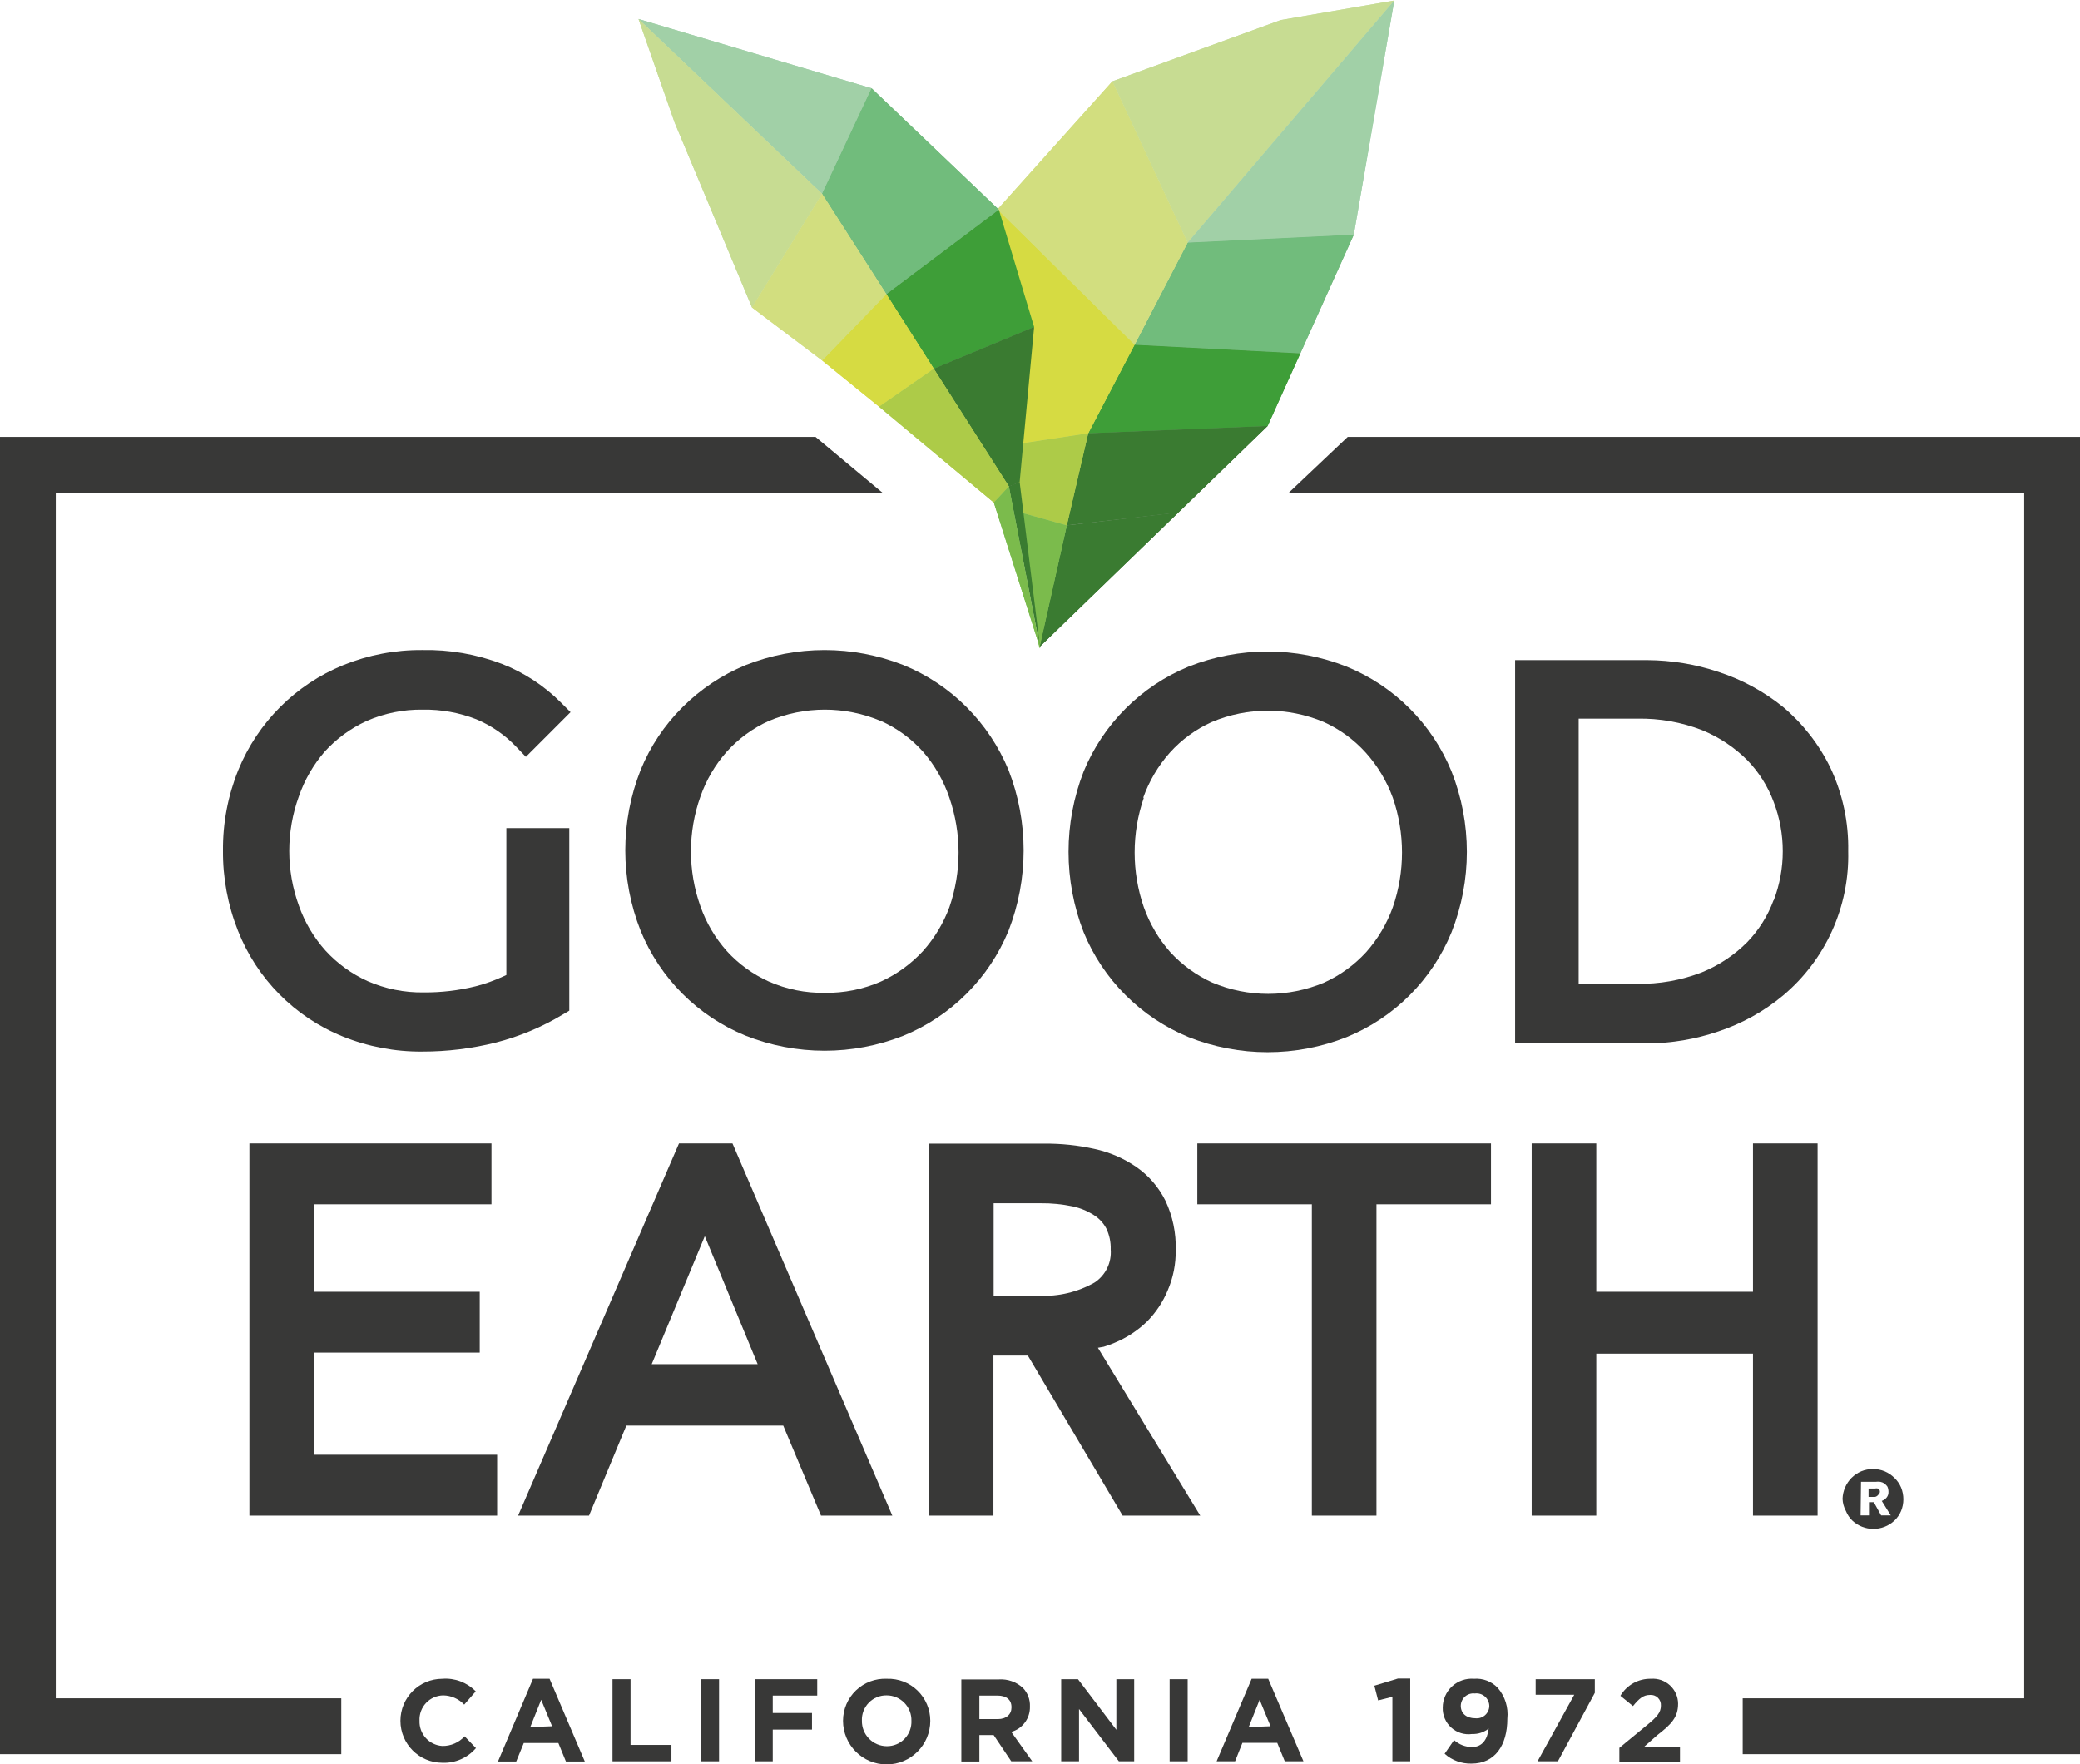
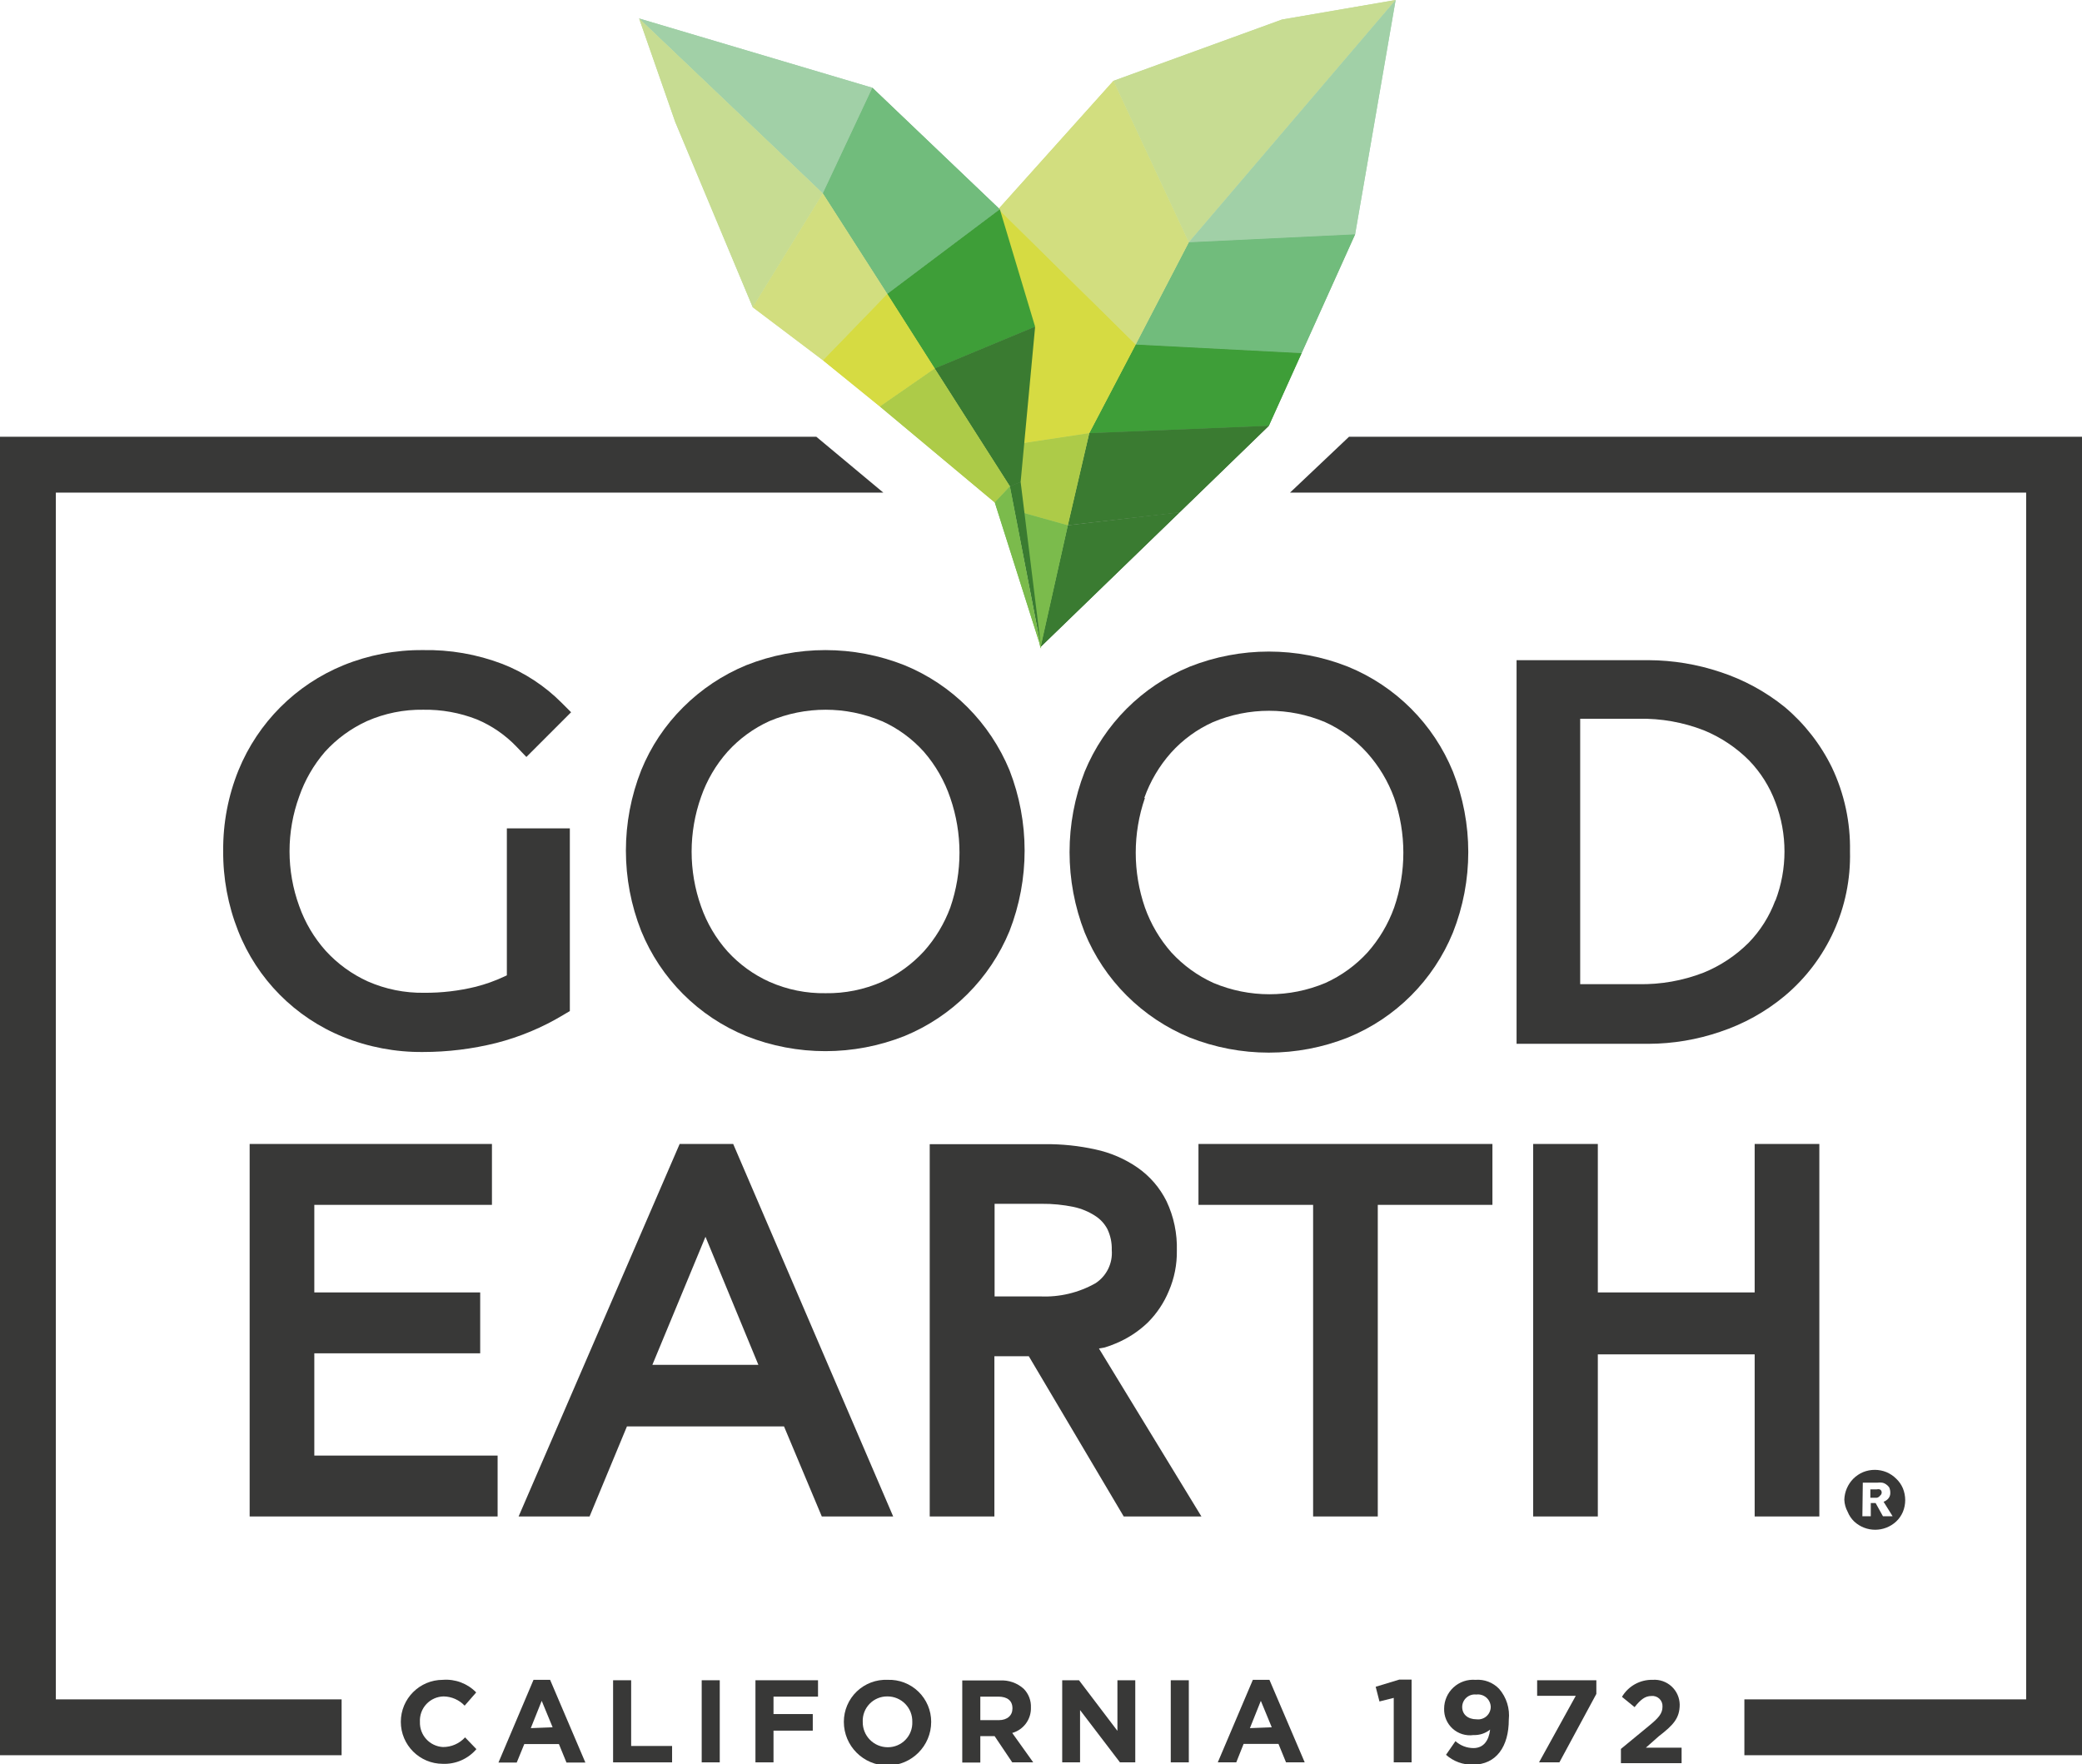
- <svg xmlns="http://www.w3.org/2000/svg" height="291.145" viewBox="0 0 99.16 84" width="343.471">
+ <svg xmlns="http://www.w3.org/2000/svg" viewBox="0 0 99.16 84">
  <path d="m49.37 28.85.32-.01" fill="#4ba646" />
  <path d="m53.03 3.85 3.59 7.69 9.85-11.54-5.41.93z" fill="#c1daa0" />
  <path d="m56.62 11.54 9.85-11.54-1.93 11.16z" fill="#a3d2b1" />
  <path d="m56.62 11.54-2.53 4.87 7.9.41 2.55-5.66z" fill="#78ae80" />
  <path d="m54.09 16.41-6.54-6.45 5.48-6.11 3.59 7.69z" fill="#cadb8c" />
  <path d="m54.09 16.41 7.9.41-1.56 3.46-8.55.35z" fill="#468a41" />
  <path d="m54.09 16.41-6.54-6.45 1.69 5.59-.54 5.56 3.18-.48z" fill="#cad74e" />
  <path d="m51.88 20.63-1.02 4.38 5.32-.61 4.25-4.12z" fill="#3b6733" />
  <path d="m50.86 25.02-2.11-.59-.19-1.49.14-1.83 3.18-.48z" fill="#a5c852" />
  <path d="m50.86 25.02-1.3 5.79 6.62-6.41z" fill="#3b6733" />
  <path d="m50.86 25.02-2.11-.59.8 6.45z" fill="#76ba56" />
  <path d="m30.44.88 11.11 3.3-2.36 5.03z" fill="#a3d2b1" />
  <path d="m39.19 9.21 2.36-5.03 6.07 5.79-5.36 4.03z" fill="#78ae80" />
  <path d="m42.26 14 5.36-4.03 1.68 5.59-4.78 1.99z" fill="#468a41" />
  <path d="m44.52 17.55 4.78-1.99-.69 7.39-.51.21z" fill="#3b6733" />
  <path d="m48.1 23.16.51-.21.96 7.78z" fill="#3b6733" />
  <path d="m30.44.88 1.72 4.93 3.69 8.82 3.34-5.42z" fill="#c1daa0" />
  <path d="m39.19 9.21-3.34 5.42 3.35 2.53 3.06-3.16z" fill="#cadb8c" />
  <path d="m42.26 14-3.06 3.16 2.71 2.2 2.61-1.81z" fill="#cad74e" />
  <path d="m44.52 17.55-2.61 1.81 5.47 4.57.72-.77z" fill="#a5c852" />
  <path d="m48.1 23.16-.72.77 2.21 6.96z" fill="#76ba56" />
  <path d="m49.37 28.85.32-.01" fill="#4faf3e" />
  <path d="m53.03 3.85 3.59 7.69 9.85-11.54-5.41.93z" fill="#c7dc92" />
  <path d="m56.62 11.54 9.85-11.54-1.93 11.16z" fill="#a1d0a7" />
  <path d="m56.62 11.54-2.53 4.87 7.9.41 2.55-5.66z" fill="#71bc7c" />
  <path d="m54.09 16.41-6.54-6.45 5.48-6.11 3.59 7.69z" fill="#d2de7f" />
  <path d="m54.09 16.41 7.9.41-1.56 3.46-8.55.35z" fill="#3e9e38" />
  <path d="m54.09 16.41-6.54-6.45 1.69 5.59-.54 5.56 3.18-.48z" fill="#d6db42" />
  <path d="m51.88 20.63-1.02 4.38 5.32-.61 4.25-4.12z" fill="#3a7b31" />
  <path d="m50.86 25.02-2.11-.59-.19-1.49.14-1.83 3.18-.48z" fill="#adcb48" />
  <path d="m50.86 25.02-1.3 5.79 6.62-6.41z" fill="#3a7b31" />
  <path d="m50.86 25.02-2.11-.59.8 6.45z" fill="#7bbb4c" />
  <path d="m30.44.88 11.11 3.3-2.36 5.03z" fill="#a1d0a7" />
  <path d="m39.19 9.21 2.36-5.03 6.07 5.79-5.36 4.03z" fill="#71bc7c" />
  <path d="m42.26 14 5.36-4.03 1.68 5.59-4.78 1.99z" fill="#3e9e38" />
  <path d="m44.52 17.55 4.78-1.99-.69 7.39-.51.21z" fill="#3a7b31" />
  <path d="m48.1 23.16.51-.21.96 7.78z" fill="#3a7b31" />
  <path d="m30.44.88 1.72 4.93 3.69 8.82 3.34-5.42z" fill="#c7dc92" />
  <path d="m39.19 9.21-3.34 5.42 3.35 2.53 3.06-3.16z" fill="#d2de7f" />
  <path d="m42.26 14-3.06 3.16 2.71 2.2 2.61-1.81z" fill="#d6db42" />
  <path d="m44.52 17.55-2.61 1.81 5.47 4.57.72-.77z" fill="#adcb48" />
  <path d="m48.1 23.16-.72.77 2.21 6.96z" fill="#7bbb4c" />
  <g fill="#383837">
    <path d="m88 72a1.33 1.33 0 0 0 .31.46 1.47 1.47 0 0 0 2 0 1.36 1.36 0 0 0 .32-.46 1.47 1.47 0 0 0 .11-.56 1.51 1.51 0 0 0 -.11-.56 1.36 1.36 0 0 0 -.32-.46 1.49 1.49 0 0 0 -.46-.31 1.48 1.48 0 0 0 -1.12 0 1.49 1.49 0 0 0 -.46.31 1.49 1.49 0 0 0 -.43 1 1.31 1.31 0 0 0 .16.58zm.72-1.39h.69a.91.91 0 0 1 .23 0 .46.46 0 0 1 .19.08.54.54 0 0 1 .15.15.62.62 0 0 1 .05.25.4.4 0 0 1 -.09.27.53.53 0 0 1 -.23.16l.43.69h-.46l-.35-.63h-.23v.63h-.4z" />
    <path d="m89.54 71.23a.19.19 0 0 0 .08-.15.16.16 0 0 0 -.09-.15.28.28 0 0 0 -.15 0h-.3v.4h.3a.25.25 0 0 0 .16-.1z" />
    <path d="m21.09 83.2a1.16 1.16 0 0 1 -1.09-1.2 1.15 1.15 0 0 1 1.13-1.21 1.41 1.41 0 0 1 1 .44l.55-.63a2 2 0 0 0 -1.59-.6 2 2 0 0 0 -2 2 2 2 0 0 0 2 2 2 2 0 0 0 1.6-.7l-.54-.56a1.41 1.41 0 0 1 -1.06.46z" />
    <path d="m25.41 80-1.67 3.94h.87l.36-.88h1.65l.36.88h.9l-1.68-3.94zm-.13 2.3.52-1.3.52 1.26z" />
    <path d="m30.06 80.02h-.86v3.91h2.81v-.78h-1.95z" />
    <path d="m33.42 80.02h.86v3.91h-.86z" />
    <path d="m35.98 83.93h.86v-1.51h1.87v-.79h-1.87v-.83h2.12v-.78h-2.98z" />
    <path d="m42.28 80a2 2 0 0 0 -2.09 2 2.08 2.08 0 0 0 4.16 0 2 2 0 0 0 -2.07-2zm1.17 2a1.16 1.16 0 0 1 -1.17 1.21 1.19 1.19 0 0 1 -1.19-1.21 1.16 1.16 0 0 1 1.18-1.21 1.18 1.18 0 0 1 1.18 1.21z" />
    <path d="m49.1 81.32a1.2 1.2 0 0 0 -.34-.89 1.55 1.55 0 0 0 -1.14-.4h-1.79v3.91h.86v-1.26h.68l.84 1.25h1l-1-1.4a1.22 1.22 0 0 0 .89-1.21zm-.88.05c0 .32-.24.55-.65.55h-.88v-1.12h.86c.42 0 .67.19.67.55z" />
    <path d="m53.22 82.43-1.83-2.41h-.8v3.91h.85v-2.49l1.9 2.49h.73v-3.91h-.85z" />
    <path d="m55.76 80.02h.86v3.91h-.86z" />
    <path d="m59.67 80-1.67 3.93h.88l.35-.88h1.66l.36.88h.89l-1.68-3.93zm-.14 2.3.52-1.3.52 1.26z" />
    <path d="m65.52 80.33.18.7.68-.17v3.07h.85v-3.94h-.59z" />
    <path d="m70.27 80a1.38 1.38 0 0 0 -1.49 1.37 1.23 1.23 0 0 0 1.4 1.26 1.19 1.19 0 0 0 .79-.26c-.06.52-.31.88-.79.88a1.28 1.28 0 0 1 -.86-.33l-.45.65a1.85 1.85 0 0 0 1.28.47c1.12 0 1.71-.87 1.71-2.14a1.93 1.93 0 0 0 -.46-1.47 1.41 1.41 0 0 0 -1.13-.43zm.73 1.3a.6.6 0 0 1 -.67.58c-.43 0-.69-.24-.69-.59a.6.6 0 0 1 .67-.59.61.61 0 0 1 .69.6z" />
    <path d="m73.21 80.76h1.84l-1.75 3.17h.97l1.76-3.26v-.65h-2.82z" />
    <path d="m79 82.69c.69-.53 1-.86 1-1.51a1.2 1.2 0 0 0 -1.29-1.18 1.65 1.65 0 0 0 -1.46.81l.6.49c.29-.36.5-.53.8-.53a.48.48 0 0 1 .53.51c0 .33-.19.54-.68.94l-1.3 1.07v.68h2.89v-.74h-1.7z" />
    <path d="m15.48 35.8a6.16 6.16 0 0 1 2-1.46 6.42 6.42 0 0 1 2.68-.54 6.71 6.71 0 0 1 2.55.46 5.62 5.62 0 0 1 1.9 1.31l.46.48 2.13-2.13-.46-.46a8.21 8.21 0 0 0 -2.81-1.84 10.08 10.08 0 0 0 -3.8-.66 9.81 9.81 0 0 0 -3.77.72 9.13 9.13 0 0 0 -5 5 10 10 0 0 0 -.73 3.83 10.14 10.14 0 0 0 .71 3.82 9 9 0 0 0 5 5.05 9.89 9.89 0 0 0 3.8.72 14.4 14.4 0 0 0 3.5-.43 11.9 11.9 0 0 0 3.18-1.33l.32-.19v-8.7h-3v7l-.13.06a7.64 7.64 0 0 1 -1.34.48 10 10 0 0 1 -2.47.29 6.42 6.42 0 0 1 -2.68-.54 6.17 6.17 0 0 1 -2-1.45 6.4 6.4 0 0 1 -1.27-2.14 7.63 7.63 0 0 1 0-5.22 6.54 6.54 0 0 1 1.23-2.13z" />
    <path d="m35.54 31.68a9.23 9.23 0 0 0 -3 2 9 9 0 0 0 -2 3 10.41 10.41 0 0 0 0 7.66 9.13 9.13 0 0 0 5 5 10.23 10.23 0 0 0 7.54 0 9.19 9.19 0 0 0 5-5 10.55 10.55 0 0 0 0-7.66 9.28 9.28 0 0 0 -2-3 9.13 9.13 0 0 0 -3-2 10.23 10.23 0 0 0 -7.54 0zm6.46 2.66a6 6 0 0 1 2 1.46 6.54 6.54 0 0 1 1.26 2.2 8 8 0 0 1 0 5.22 6.55 6.55 0 0 1 -1.26 2.09 6.28 6.28 0 0 1 -2 1.45 6.42 6.42 0 0 1 -2.68.54 6.34 6.34 0 0 1 -2.67-.54 6.07 6.07 0 0 1 -2-1.45 6.38 6.38 0 0 1 -1.26-2.14 7.79 7.79 0 0 1 0-5.22 6.42 6.42 0 0 1 1.26-2.15 6.06 6.06 0 0 1 2-1.46 6.87 6.87 0 0 1 5.34 0z" />
    <path d="m53.66 47.41a9.23 9.23 0 0 0 3 2 10.23 10.23 0 0 0 7.54 0 9.13 9.13 0 0 0 5-5 10.41 10.41 0 0 0 0-7.66 9.13 9.13 0 0 0 -5-5 10.23 10.23 0 0 0 -7.54 0 9.19 9.19 0 0 0 -5 5 10.55 10.55 0 0 0 0 7.66 9.12 9.12 0 0 0 2 3zm.84-9.41a6.54 6.54 0 0 1 1.27-2.15 6 6 0 0 1 2-1.46 6.87 6.87 0 0 1 5.34 0 6.06 6.06 0 0 1 2 1.46 6.62 6.62 0 0 1 1.29 2.15 8 8 0 0 1 0 5.22 6.57 6.57 0 0 1 -1.27 2.14 6.17 6.17 0 0 1 -2 1.45 6.87 6.87 0 0 1 -5.34 0 6.21 6.21 0 0 1 -2-1.45 6.55 6.55 0 0 1 -1.26-2.14 8 8 0 0 1 0-5.22z" />
    <path d="m85 33.67a9.68 9.68 0 0 0 -3.08-1.67 10.89 10.89 0 0 0 -3.39-.56h-6.3v18.27h6.3a10.63 10.63 0 0 0 3.39-.57 9.47 9.47 0 0 0 3.08-1.71 8.7 8.7 0 0 0 3.11-6.88 8.92 8.92 0 0 0 -.86-4 8.83 8.83 0 0 0 -2.25-2.88zm-.45 9.22a5.75 5.75 0 0 1 -1.26 2 6.52 6.52 0 0 1 -2.15 1.43 8.14 8.14 0 0 1 -3.1.55h-2.78v-12.64h2.79a8.1 8.1 0 0 1 3.1.55 6.57 6.57 0 0 1 2.15 1.43 5.75 5.75 0 0 1 1.26 2 6.58 6.58 0 0 1 0 4.68z" />
    <path d="m14.97 64.45h7.9v-2.9h-7.9v-4.17h8.46v-2.9h-11.54v17.74h11.81v-2.9h-8.73z" />
    <path d="m34.92 54.48h-2.55l-7.67 17.74h3.38l1.78-4.29h7.48l1.8 4.29h3.4zm-3.85 10.52 2.53-6.1 2.52 6.1z" />
    <path d="m52.62 64.17a4.6 4.6 0 0 0 .52-.19 4.91 4.91 0 0 0 1.53-1 4.61 4.61 0 0 0 1-1.5 4.67 4.67 0 0 0 .38-1.92 5.16 5.16 0 0 0 -.49-2.35 4.25 4.25 0 0 0 -1.39-1.61 5.59 5.59 0 0 0 -2-.86 10.63 10.63 0 0 0 -2.39-.25h-5.5v17.73h3.08v-7.63h1.64l4.52 7.63h3.7l-4.88-8zm-3.08-2.43h-2.17v-4.41h2.24a7.15 7.15 0 0 1 1.53.15 3.07 3.07 0 0 1 1 .41 1.68 1.68 0 0 1 .6.64 2.15 2.15 0 0 1 .21 1 1.72 1.72 0 0 1 -.77 1.58 4.89 4.89 0 0 1 -2.64.63z" />
    <path d="m65.62 72.22v-14.84h5.46v-2.9h-14v2.9h5.46v14.84z" />
    <path d="m83.57 72.22h3.08v-17.74h-3.08v7.07h-7.47v-7.07h-3.08v17.74h3.08v-7.72h7.47z" />
    <path d="m64.25 20.8-2.81 2.66h35.06v57.47h-13.42v2.66h16.08v-62.79z" />
    <path d="m2.66 23.46h39.41l-3.19-2.66h-38.88v62.79h16.27v-2.66h-13.61z" />
  </g>
</svg>
